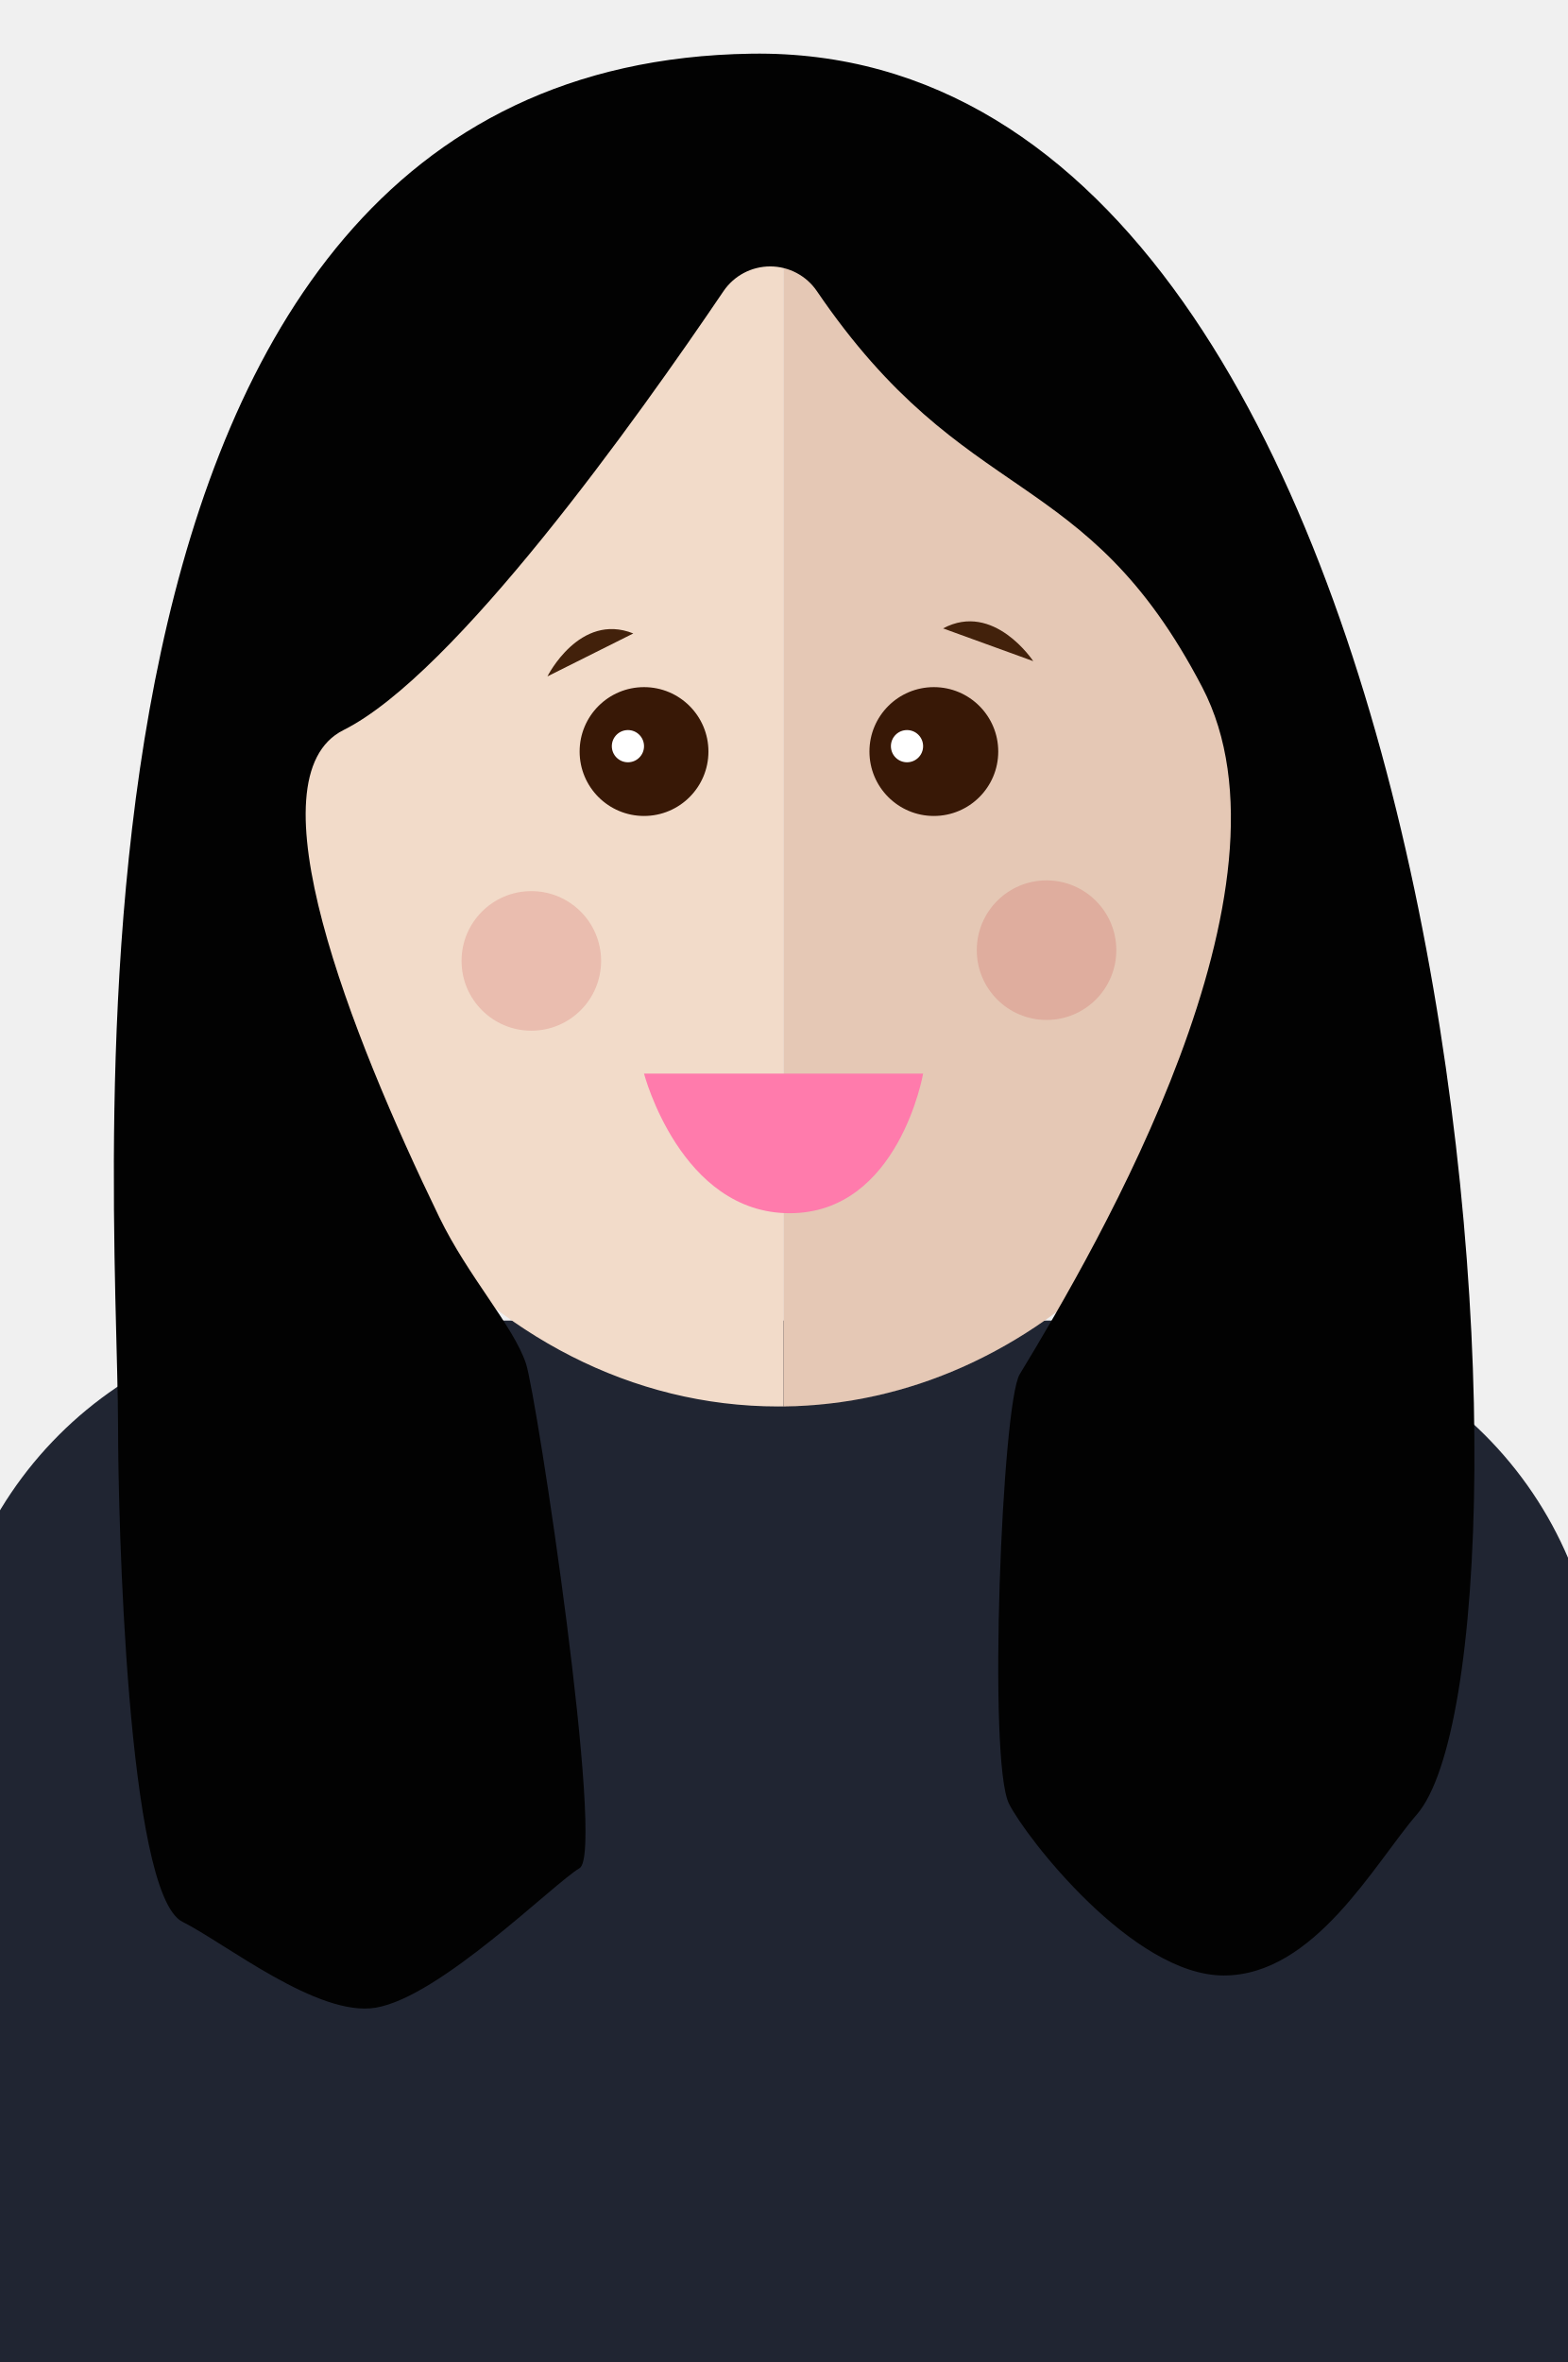
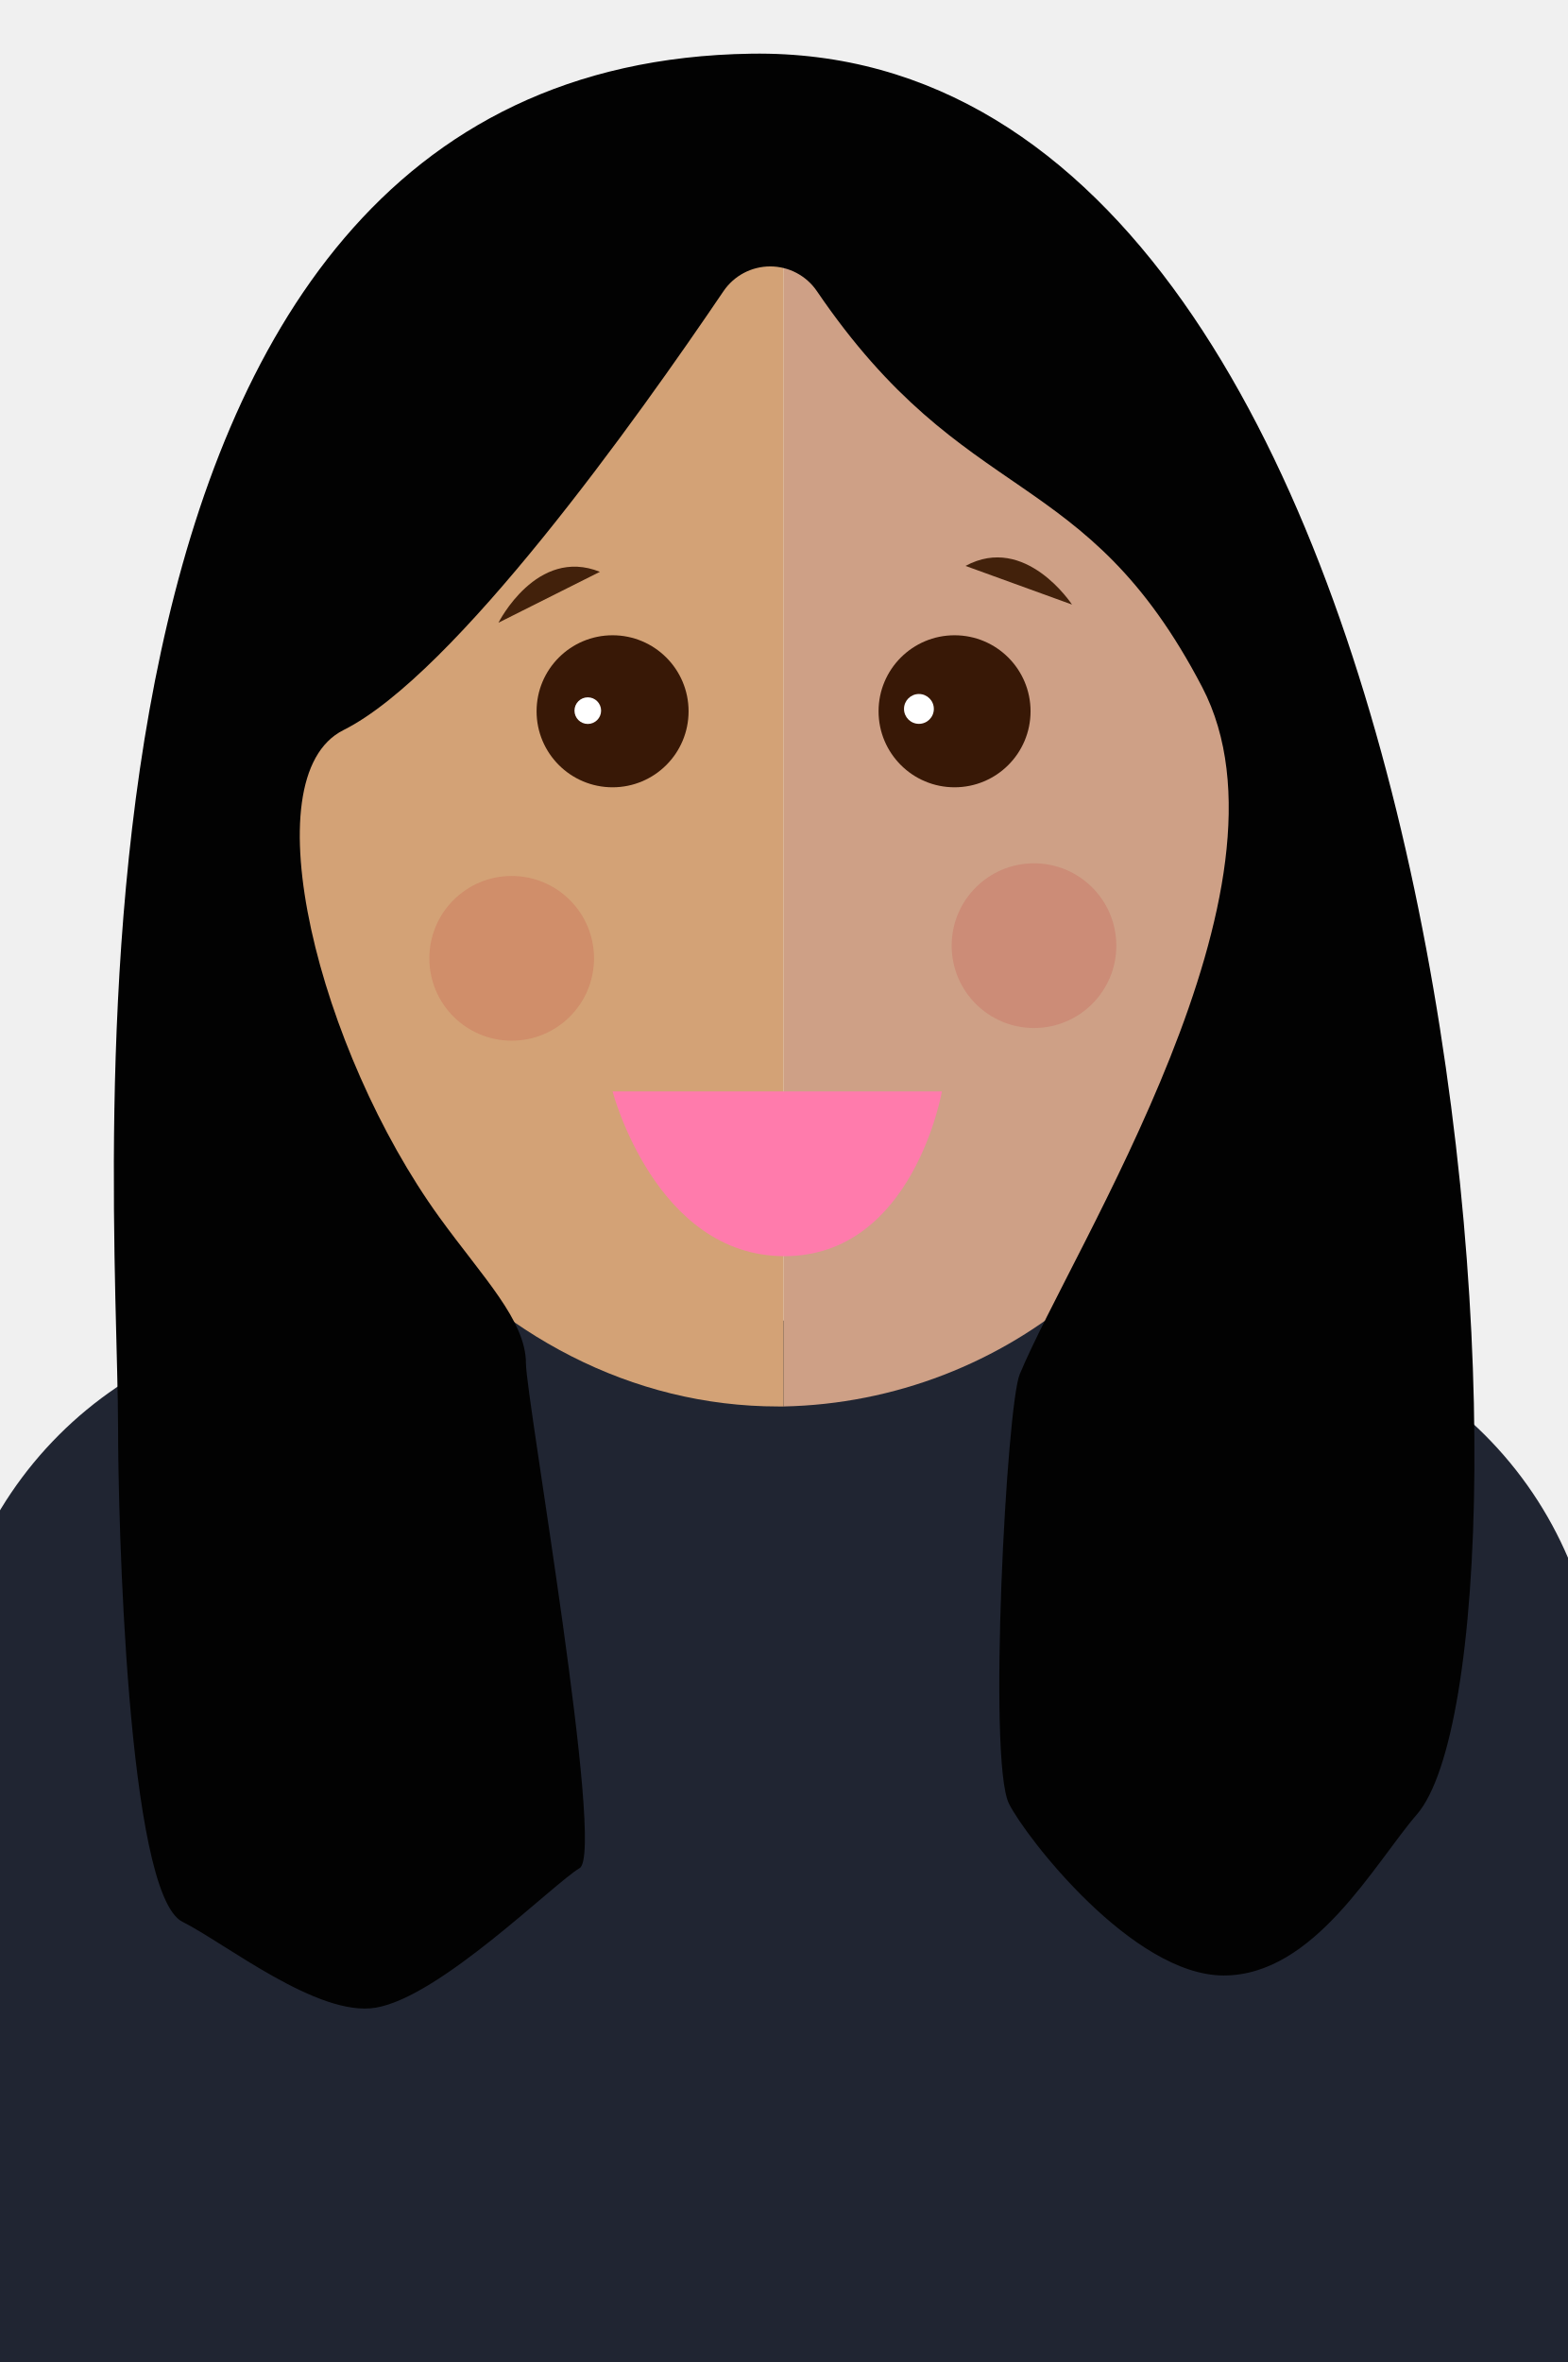
<svg xmlns="http://www.w3.org/2000/svg" viewBox="0 0 146 220">
  <defs>
-     <style>.cls-1{fill:#202532;}.cls-2{fill:#f2dbc9;}.cls-3{fill:#e5c8b5;}.cls-4{fill:#ff7bac;}.cls-5{fill:#381806;}.cls-6{fill:#42210b;}.cls-7{fill:#020202;}.cls-8{fill:#fff;}.cls-9{fill:#c1272d;opacity:0.17;}</style>
+     <style>.cls-1{fill:#202532;}.cls-2{fill:#f2dbc9;}.cls-3{fill:#cea086;}.cls-4{fill:#d3a276;}.cls-5{fill:#ff7bac;}.cls-6{fill:#381806;}.cls-7{fill:#42210b;}.cls-8{fill:#020202;}.cls-9{fill:#fff;}.cls-10{fill:#c1272d;opacity:0.17;}</style>
  </defs>
  <g id="Layer_4" data-name="Layer 4">
    <rect class="cls-1" x="-5.18" y="123" width="154.18" height="132" rx="36.4" ry="36.4" />
-     <path class="cls-2" d="M121,83.45c-.09.5-.19,1-.29,1.5C120.81,84.45,120.91,84,121,83.45Z" />
-     <path class="cls-2" d="M120.45,86.32c-.11.53-.25,1.06-.37,1.59C120.21,87.38,120.34,86.85,120.45,86.32Z" />
-     <path class="cls-2" d="M120.71,58c.1.5.2,1,.29,1.5C120.91,59,120.81,58.55,120.71,58Z" />
-     <path class="cls-2" d="M119.79,89.13c-.14.56-.31,1.11-.46,1.66C119.48,90.24,119.65,89.69,119.79,89.13Z" />
-     <path class="cls-2" d="M121.43,80.53c-.06.47-.14.93-.21,1.4C121.3,81.46,121.37,81,121.43,80.53Z" />
-     <path class="cls-2" d="M121.75,77.56c0,.44-.09.87-.14,1.31C121.65,78.43,121.71,78,121.75,77.56Z" />
-     <path class="cls-2" d="M121.23,61.07c.07.47.15.93.21,1.4C121.37,62,121.3,61.54,121.23,61.07Z" />
-     <path class="cls-2" d="M118.14,94.57c-.21.6-.44,1.19-.67,1.78C117.7,95.76,117.93,95.17,118.14,94.57Z" />
-     <path class="cls-2" d="M121.61,64.12c0,.44.1.87.14,1.31C121.71,65,121.65,64.56,121.61,64.12Z" />
-     <path class="cls-2" d="M121.86,67.29c0,.39.06.77.07,1.16C121.92,68.06,121.89,67.68,121.86,67.29Z" />
-     <path class="cls-2" d="M121.94,74.55c0,.39,0,.77-.07,1.15C121.89,75.32,121.92,74.94,121.94,74.55Z" />
-     <path class="cls-2" d="M119,91.88c-.17.58-.37,1.14-.56,1.71C118.65,93,118.84,92.46,119,91.88Z" />
-     <path class="cls-2" d="M117.16,97.19c-.25.62-.51,1.23-.78,1.83C116.65,98.42,116.91,97.81,117.16,97.19Z" />
-     <path class="cls-2" d="M109.27,111.32q-.74,1-1.51,1.93Q108.53,112.3,109.27,111.32Z" />
-     <path class="cls-2" d="M107.65,113.38q-.8,1-1.64,1.89Q106.85,114.35,107.65,113.38Z" />
-     <path class="cls-2" d="M106,115.34q-.86,1-1.76,1.85Q105.09,116.29,106,115.34Z" />
-     <path class="cls-2" d="M73,12c11.86.14,22.72,5.29,31.19,13.78C95.6,17.19,84.56,12,72.5,12,45.16,12,23,38.64,23,71.5S45.16,131,72.5,131c12.06,0,23.1-5.19,31.69-13.79C95.72,125.69,84.86,130.84,73,131Z" />
-     <path class="cls-2" d="M110.81,109.18c-.45.66-.92,1.31-1.39,1.94C109.89,110.48,110.36,109.84,110.81,109.18Z" />
-     <path class="cls-2" d="M116.08,99.74c-.28.63-.59,1.25-.89,1.87C115.49,101,115.79,100.38,116.08,99.74Z" />
-     <path class="cls-2" d="M112.26,106.94c-.41.66-.83,1.3-1.26,1.94C111.43,108.24,111.85,107.6,112.26,106.94Z" />
-     <path class="cls-2" d="M114.9,102.22c-.32.64-.66,1.27-1,1.89C114.24,103.49,114.58,102.86,114.9,102.22Z" />
-     <path class="cls-2" d="M113.62,104.62c-.36.65-.74,1.29-1.13,1.92C112.88,105.91,113.26,105.27,113.62,104.62Z" />
-     <path class="cls-2" d="M104.2,25.8q.9.9,1.76,1.85Q105.1,26.71,104.2,25.8Z" />
-     <path class="cls-2" d="M118.46,49.41c.19.57.38,1.13.56,1.71C118.84,50.54,118.65,50,118.46,49.41Z" />
-     <path class="cls-2" d="M112.5,36.46c.38.63.76,1.27,1.13,1.92C113.26,37.73,112.88,37.09,112.5,36.46Z" />
-     <path class="cls-2" d="M111,34.12c.43.64.85,1.28,1.26,1.94C111.85,35.4,111.43,34.76,111,34.12Z" />
-     <path class="cls-2" d="M113.9,38.89c.34.62.68,1.25,1,1.89C114.58,40.14,114.24,39.51,113.9,38.89Z" />
-     <path class="cls-2" d="M109.42,31.88c.47.64.94,1.28,1.39,1.94C110.36,33.16,109.89,32.52,109.42,31.88Z" />
-     <path class="cls-2" d="M116.38,44c.26.61.53,1.21.77,1.83C116.91,45.19,116.65,44.59,116.38,44Z" />
-     <path class="cls-2" d="M117.48,46.65c.23.59.45,1.18.66,1.78C117.93,47.83,117.7,47.24,117.48,46.65Z" />
-     <path class="cls-2" d="M119.33,52.22c.16.55.32,1.1.46,1.65C119.65,53.31,119.48,52.77,119.33,52.22Z" />
-     <path class="cls-2" d="M120.08,55.1c.13.53.26,1.05.37,1.58C120.34,56.15,120.21,55.63,120.08,55.1Z" />
-     <path class="cls-2" d="M107.76,29.75q.77.94,1.51,1.92Q108.54,30.69,107.76,29.75Z" />
-     <path class="cls-2" d="M106,27.73q.84.93,1.64,1.89Q106.85,28.65,106,27.73Z" />
-     <path class="cls-2" d="M115.19,41.39c.3.62.6,1.24.89,1.87C115.79,42.62,115.49,42,115.19,41.39Z" />
-     <path class="cls-3" d="M104.2,117.2q.9-.9,1.76-1.85l.06-.07q.84-.92,1.64-1.89l.1-.13q.77-.94,1.51-1.93l.15-.2c.47-.64.94-1.28,1.39-1.94l.19-.3c.43-.64.85-1.28,1.26-1.94l.24-.4c.38-.63.76-1.27,1.13-1.92l.27-.51c.34-.62.68-1.25,1-1.89.1-.2.19-.41.29-.61.3-.62.6-1.24.89-1.87.11-.24.2-.48.31-.72.26-.61.53-1.21.78-1.83.11-.28.21-.56.31-.84.23-.59.46-1.18.67-1.78.11-.32.21-.65.32-1,.19-.57.38-1.13.56-1.71.11-.36.2-.73.31-1.09.16-.55.32-1.1.46-1.66.1-.4.19-.82.29-1.23s.26-1.05.37-1.59.18-.91.26-1.37.2-1,.29-1.5.15-1,.23-1.52.15-.93.21-1.4.12-1.11.18-1.66.1-.87.14-1.31c.05-.62.08-1.24.12-1.86,0-.38.06-.76.07-1.15Q122,73,122,71.5t-.06-3.05c0-.39-.05-.77-.07-1.16,0-.62-.07-1.24-.12-1.85,0-.44-.09-.87-.14-1.31s-.11-1.11-.18-1.66-.14-.93-.21-1.4-.14-1-.23-1.52-.19-1-.29-1.5-.17-.91-.26-1.37-.25-1.06-.37-1.58-.19-.82-.29-1.23c-.14-.56-.31-1.1-.46-1.65-.1-.37-.2-.74-.31-1.1-.17-.58-.37-1.14-.56-1.71-.11-.33-.21-.66-.32-1-.21-.6-.44-1.19-.66-1.78-.11-.28-.21-.57-.32-.84-.25-.62-.51-1.22-.77-1.83-.1-.24-.2-.49-.31-.72-.28-.63-.59-1.25-.89-1.87-.1-.2-.19-.41-.29-.61-.32-.64-.66-1.26-1-1.89l-.27-.51c-.36-.65-.74-1.29-1.13-1.92l-.24-.4c-.41-.66-.83-1.3-1.26-1.94l-.19-.3c-.45-.66-.92-1.31-1.39-1.94l-.15-.2q-.74-1-1.51-1.92l-.1-.13q-.8-1-1.64-1.89l-.06-.07q-.86-1-1.76-1.85h0C95.72,17.31,84.86,12.16,73,12V131c11.86-.14,22.72-5.29,31.19-13.78Z" />
-     <path class="cls-4" d="M60,100H86s-2.26,13-12.43,13S60,100,60,100Z" />
-     <circle class="cls-5" cx="87" cy="70" r="6" />
-     <circle class="cls-5" cx="60" cy="70" r="6" />
-     <path class="cls-6" d="M51,63s3-6,8-4" />
-     <path class="cls-6" d="M96.26,61.58S92.59,56,87.86,58.53" />
-     <path class="cls-7" d="M76.1,27.11a5.26,5.26,0,0,0-8.69,0C59.36,39,42.4,62.8,32,68c-8.78,4.39.62,28.24,8.92,45.36,2.69,5.55,6.9,10.12,8.08,13.64,1,3,7.44,45.56,5,47s-13,12-19,13c-5.4.9-14-6-18-8-5.2-2.6-6-38-6-46C11,109.81,2,6,70,5s75,149,62,164c-3.94,4.55-9.53,15-18,15s-18.44-12.88-20-16c-2-4-.65-37.29,1-40,7.38-12.16,26.72-45.38,17-64C101.07,43.05,90,47.54,76.1,27.11Z" />
-     <circle class="cls-8" cx="58.5" cy="69.5" r="1.5" />
-     <circle class="cls-8" cx="84.5" cy="69.5" r="1.5" />
-     <circle class="cls-9" cx="49.5" cy="89.5" r="6.5" />
-     <circle class="cls-9" cx="97.5" cy="88.5" r="6.5" />
+     <path class="cls-2" d="M73,131a43.89,43.89,0,0,0,27.9-10.76A43.91,43.91,0,0,1,73,131Z" />
+     <path class="cls-2" d="M100.9,22.77A43.89,43.89,0,0,0,73,12h0A43.91,43.91,0,0,1,100.9,22.77Z" />
+     <path class="cls-2" d="M100.93,22.79q.83.71,1.64,1.45Q101.76,23.5,100.93,22.79Z" />
+     <path class="cls-2" d="M102.57,118.76q-.81.74-1.64,1.45Q101.76,119.5,102.57,118.76Z" />
+     <path class="cls-3" d="M121.94,68.45c0-.39-.05-.77-.07-1.16,0-.62-.07-1.24-.12-1.85,0-.44-.09-.87-.14-1.31s-.11-1.11-.18-1.66-.14-.93-.21-1.4-.14-1-.23-1.52-.19-1-.29-1.5-.17-.91-.26-1.37-.25-1.06-.37-1.58-.19-.82-.29-1.23c-.14-.56-.31-1.1-.46-1.65-.1-.37-.2-.74-.31-1.1-.17-.58-.37-1.14-.56-1.71-.11-.33-.21-.66-.32-1-.21-.6-.44-1.19-.66-1.78-.11-.28-.21-.57-.32-.84-.25-.62-.51-1.22-.77-1.83-.1-.24-.2-.49-.31-.72-.28-.63-.59-1.25-.89-1.87-.1-.2-.19-.41-.29-.61-.32-.64-.66-1.26-1-1.89l-.27-.51c-.36-.65-.74-1.29-1.13-1.92l-.24-.4c-.41-.66-.83-1.3-1.26-1.94l-.19-.3c-.45-.66-.92-1.31-1.39-1.94l-.15-.2q-.74-1-1.51-1.92l-.1-.13q-.8-1-1.64-1.89l-.06-.07q-.86-1-1.76-1.85h0q-.79-.8-1.62-1.55t-1.64-1.45l0,0A43.91,43.91,0,0,0,73,12V131a43.91,43.91,0,0,0,27.9-10.76l0,0q.83-.71,1.64-1.45t1.62-1.55h0q.9-.9,1.76-1.85l.06-.07q.84-.92,1.64-1.89l.1-.13q.77-.94,1.51-1.93l.15-.2c.47-.64.94-1.28,1.39-1.94l.19-.3c.43-.64.85-1.28,1.26-1.94l.24-.4c.38-.63.76-1.27,1.13-1.92l.27-.51c.34-.62.68-1.25,1-1.89.1-.2.19-.41.29-.61.3-.62.6-1.24.89-1.87.11-.24.2-.48.31-.72.26-.61.53-1.21.78-1.83.11-.28.21-.56.31-.84.23-.59.46-1.18.67-1.78.11-.32.21-.65.32-1,.19-.57.38-1.13.56-1.71.11-.36.2-.73.31-1.09.16-.55.32-1.1.46-1.66.1-.4.19-.82.29-1.23s.26-1.05.37-1.59.18-.91.26-1.37.2-1,.29-1.5.15-1,.23-1.52.15-.93.21-1.4.12-1.11.18-1.66.1-.87.14-1.31c.05-.62.08-1.24.12-1.86,0-.38.06-.76.07-1.15Q122,73,122,71.5T121.94,68.45Z" />
+     <path class="cls-4" d="M73,12h-.5C45.16,12,23,38.64,23,71.5S45.16,131,72.5,131H73Z" />
+     <path class="cls-5" d="M57.07,101.66H87.75S85.09,117,73.08,117,57.07,101.66,57.07,101.66Z" />
+     <circle class="cls-6" cx="88.93" cy="66.25" r="7.08" />
+     <circle class="cls-6" cx="57.07" cy="66.25" r="7.08" />
+     <path class="cls-7" d="M46.44,58S50,50.9,55.89,53.26" />
+     <path class="cls-7" d="M99.87,56.31s-4.33-6.63-9.92-3.6" />
+     <path class="cls-8" d="M76.1,27.11a5.26,5.26,0,0,0-8.69,0C59.36,39,42.4,62.8,32,68c-8.78,4.39-2.23,29.94,8.92,45.36C45,119,49,123,49,127c0,3.16,7.44,45.56,5,47s-13,12-19,13c-5.4.9-14-6-18-8-5.2-2.6-6-38-6-46C11,109.81,2,6,70,5s75,149,62,164c-3.94,4.55-9.53,15-18,15s-18.44-12.88-20-16c-2-4-.22-37.07,1-40,5-12,26.72-45.38,17-64C101.07,43.05,90,47.54,76.1,27.11Z" />
+     <circle class="cls-9" cx="54.76" cy="66.19" r="1.24" />
+     <circle class="cls-9" cx="85.61" cy="66.03" r="1.39" />
+     <circle class="cls-10" cx="47.67" cy="89.26" r="7.67" />
+     <circle class="cls-10" cx="96.33" cy="88.08" r="7.67" />
  </g>
</svg>
